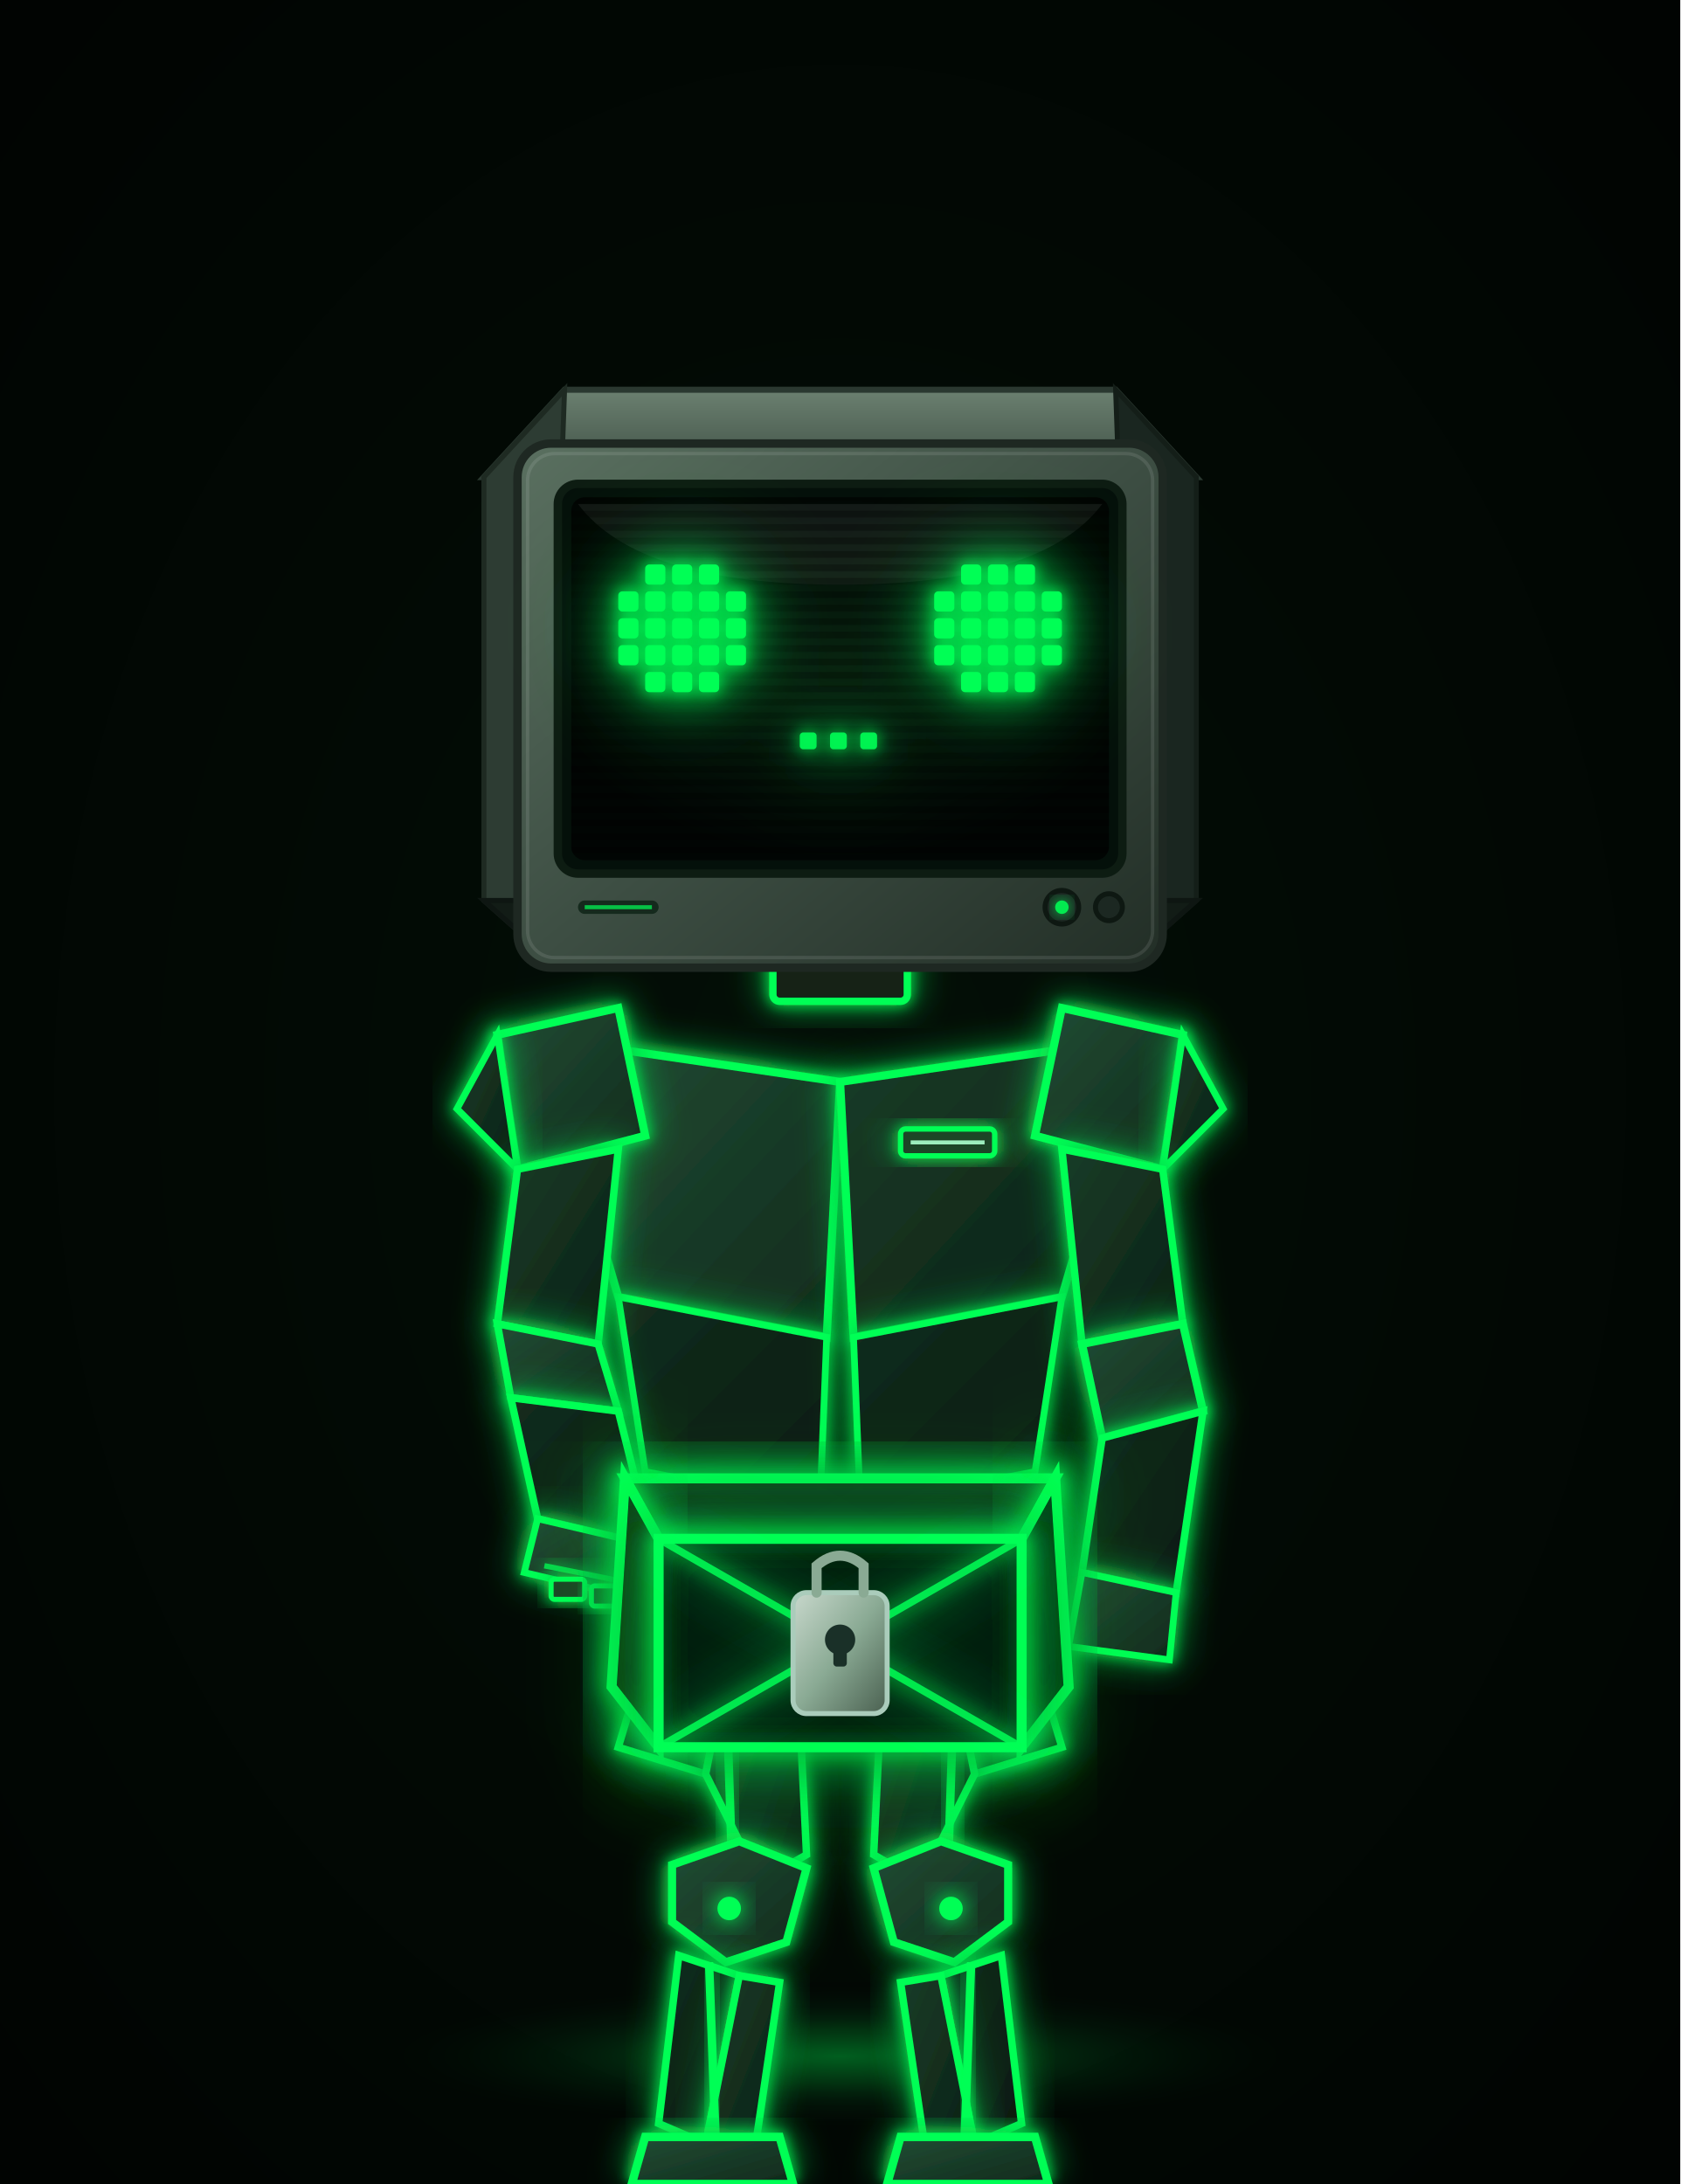
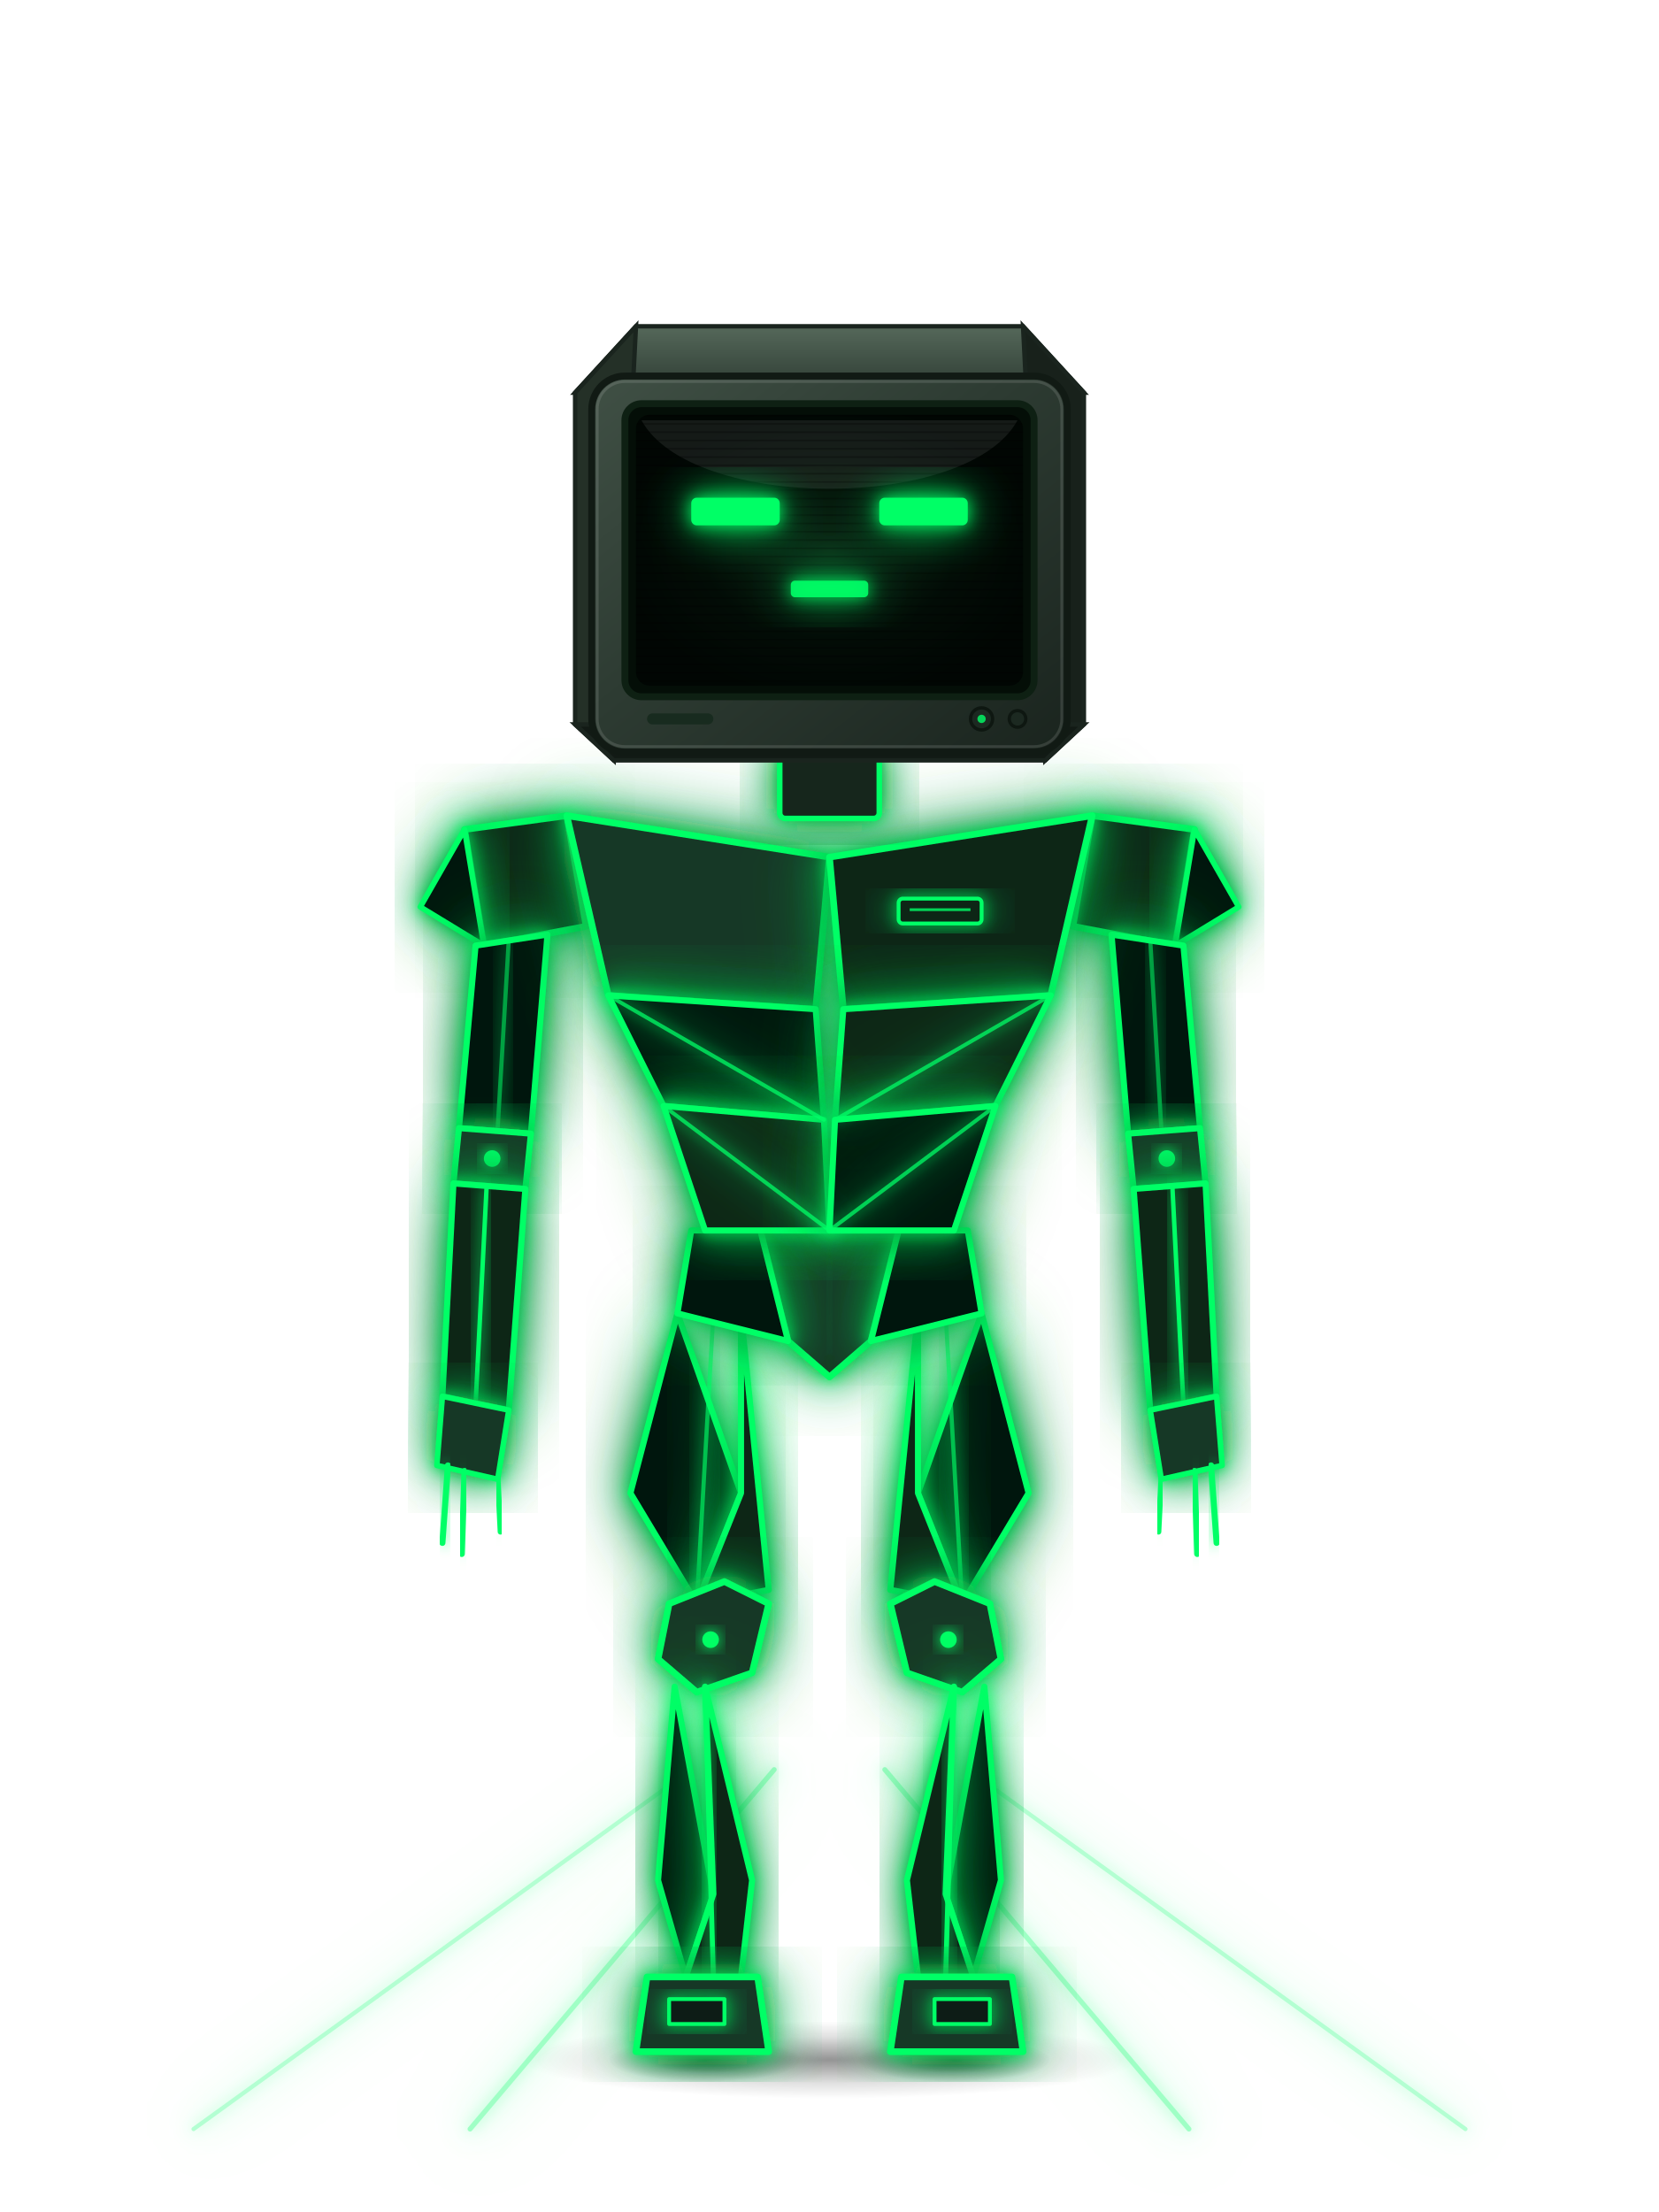
- <svg xmlns="http://www.w3.org/2000/svg" viewBox="0 0 500 650" width="500" height="650">
+ <svg xmlns="http://www.w3.org/2000/svg" viewBox="0 0 600 800" width="100%" height="100%" style="background: transparent;">
  <defs>
-     <filter id="glow-strong" x="-60%" y="-60%" width="220%" height="220%">
-       <feGaussianBlur stdDeviation="3" result="b1" />
-       <feGaussianBlur stdDeviation="7" result="b2" />
-       <feGaussianBlur stdDeviation="14" result="b3" />
+     <filter id="sleek-neon" x="-40%" y="-40%" width="180%" height="180%">
+       <feGaussianBlur stdDeviation="2.5" result="blur1" />
+       <feGaussianBlur stdDeviation="6" result="blur2" />
+       <feGaussianBlur stdDeviation="12" result="blur3" />
      <feMerge>
-         <feMergeNode in="b3" />
-         <feMergeNode in="b2" />
-         <feMergeNode in="b1" />
+         <feMergeNode in="blur3" />
+         <feMergeNode in="blur2" />
+         <feMergeNode in="blur1" />
        <feMergeNode in="SourceGraphic" />
      </feMerge>
    </filter>
-     <filter id="glow-med" x="-40%" y="-40%" width="180%" height="180%">
-       <feGaussianBlur stdDeviation="2" result="b1" />
-       <feGaussianBlur stdDeviation="5" result="b2" />
+     <filter id="screen-glow" x="-30%" y="-30%" width="160%" height="160%">
+       <feGaussianBlur stdDeviation="3" result="b1" />
+       <feGaussianBlur stdDeviation="8" result="b2" />
      <feMerge>
        <feMergeNode in="b2" />
        <feMergeNode in="b1" />
        <feMergeNode in="SourceGraphic" />
      </feMerge>
    </filter>
-     <filter id="glow-eye" x="-80%" y="-80%" width="360%" height="360%">
-       <feGaussianBlur stdDeviation="2.5" result="b1" />
-       <feGaussianBlur stdDeviation="6" result="b2" />
-       <feGaussianBlur stdDeviation="12" result="b3" />
-       <feMerge>
-         <feMergeNode in="b3" />
-         <feMergeNode in="b2" />
-         <feMergeNode in="b1" />
-         <feMergeNode in="SourceGraphic" />
-       </feMerge>
-     </filter>
-     <pattern id="scanlines" x="0" y="0" width="1" height="4" patternUnits="userSpaceOnUse">
-       <rect width="1" height="2" fill="rgba(0,0,0,0.5)" />
+     <pattern id="sleek-scanlines" width="100" height="3" patternUnits="userSpaceOnUse">
+       <line x1="0" y1="0" x2="100" y2="0" stroke="rgba(0,0,0,0.45)" stroke-width="1.2" />
    </pattern>
-     <linearGradient id="body-dark" x1="0%" y1="0%" x2="100%" y2="100%">
-       <stop offset="0%" stop-color="#1a3d28" />
-       <stop offset="100%" stop-color="#0a1f14" />
+     <radialGradient id="crt-phosphor" cx="50%" cy="50%" r="55%">
+       <stop offset="0%" stop-color="#0a2a16" />
+       <stop offset="60%" stop-color="#020c06" />
+       <stop offset="100%" stop-color="#010603" />
+     </radialGradient>
+     <linearGradient id="monitor-casing" x1="0%" y1="0%" x2="100%" y2="100%">
+       <stop offset="0%" stop-color="#405045" />
+       <stop offset="45%" stop-color="#2d3b32" />
+       <stop offset="100%" stop-color="#1a241e" />
    </linearGradient>
-     <linearGradient id="body-mid" x1="0%" y1="0%" x2="100%" y2="100%">
-       <stop offset="0%" stop-color="#132e1e" />
-       <stop offset="100%" stop-color="#071a0f" />
+     <linearGradient id="monitor-top-chamfer" x1="0%" y1="0%" x2="0%" y2="100%">
+       <stop offset="0%" stop-color="#55685a" />
+       <stop offset="100%" stop-color="#2d3b32" />
    </linearGradient>
-     <linearGradient id="body-light" x1="0%" y1="0%" x2="100%" y2="100%">
-       <stop offset="0%" stop-color="#224d34" />
-       <stop offset="100%" stop-color="#0f2a1c" />
-     </linearGradient>
-     <linearGradient id="monitor-grad" x1="0%" y1="0%" x2="100%" y2="100%">
-       <stop offset="0%" stop-color="#5a7060" />
-       <stop offset="50%" stop-color="#3d4e43" />
-       <stop offset="100%" stop-color="#222e26" />
-     </linearGradient>
-     <linearGradient id="monitor-top" x1="0%" y1="0%" x2="0%" y2="100%">
-       <stop offset="0%" stop-color="#6b8070" />
-       <stop offset="100%" stop-color="#3d4e43" />
-     </linearGradient>
-     <radialGradient id="screen-bg" cx="50%" cy="45%" r="55%">
-       <stop offset="0%" stop-color="#082010" />
-       <stop offset="60%" stop-color="#030e08" />
-       <stop offset="100%" stop-color="#010503" />
-     </radialGradient>
-     <radialGradient id="floor-glow" cx="50%" cy="50%" r="50%">
-       <stop offset="0%" stop-color="rgba(0,255,80,0.35)" />
-       <stop offset="50%" stop-color="rgba(0,255,80,0.1)" />
+     <radialGradient id="ground-shadow-grad" cx="50%" cy="50%" r="50%">
+       <stop offset="0%" stop-color="rgba(0,0,0,0.7)" />
+       <stop offset="60%" stop-color="rgba(0,0,0,0.2)" />
      <stop offset="100%" stop-color="rgba(0,0,0,0)" />
    </radialGradient>
-     <linearGradient id="latch-grad" x1="0%" y1="0%" x2="100%" y2="100%">
-       <stop offset="0%" stop-color="#c8d8cc" />
-       <stop offset="50%" stop-color="#8aaa94" />
-       <stop offset="100%" stop-color="#4a6050" />
-     </linearGradient>
  </defs>
-   <rect width="500" height="650" fill="#030f07" />
-   <radialGradient id="vignette" cx="50%" cy="50%" r="70%">
-     <stop offset="0%" stop-color="rgba(0,0,0,0)" />
-     <stop offset="100%" stop-color="rgba(0,0,0,0.75)" />
-   </radialGradient>
-   <rect width="500" height="650" fill="url(#vignette)" />
-   <ellipse cx="250" cy="612" rx="140" ry="22" fill="url(#floor-glow)" />
-   <line x1="90" y1="612" x2="410" y2="612" stroke="#00ff55" stroke-width="1.5" opacity="0.4" filter="url(#glow-med)" />
-   <polygon points="202,460 184,520 210,528 222,468" fill="url(#body-mid)" stroke="#00ff55" stroke-width="2.2" filter="url(#glow-med)" />
-   <polygon points="222,468 210,528 226,560 240,552 236,470" fill="url(#body-dark)" stroke="#00ff55" stroke-width="2.2" filter="url(#glow-med)" />
-   <line x1="215" y1="468" x2="218" y2="560" stroke="#00ff55" stroke-width="2.5" filter="url(#glow-strong)" />
-   <polygon points="200,555 220,548 240,556 234,578 216,584 200,572" fill="url(#body-light)" stroke="#00ff55" stroke-width="2.4" filter="url(#glow-med)" />
-   <circle cx="217" cy="568" r="3.5" fill="#00ff55" filter="url(#glow-strong)" />
-   <polygon points="202,582 196,632 210,638 220,588" fill="url(#body-mid)" stroke="#00ff55" stroke-width="2.2" filter="url(#glow-med)" />
-   <polygon points="220,588 210,638 224,644 232,590" fill="url(#body-dark)" stroke="#00ff55" stroke-width="2.2" filter="url(#glow-med)" />
-   <line x1="211" y1="584" x2="213" y2="638" stroke="#00ff55" stroke-width="2.5" filter="url(#glow-strong)" />
-   <polygon points="192,636 232,636 236,650 188,650" fill="url(#body-light)" stroke="#00ff55" stroke-width="2.5" filter="url(#glow-med)" />
-   <line x1="188" y1="650" x2="236" y2="650" stroke="#00ff55" stroke-width="4" filter="url(#glow-strong)" />
-   <polygon points="298,460 316,520 290,528 278,468" fill="url(#body-mid)" stroke="#00ff55" stroke-width="2.2" filter="url(#glow-med)" />
-   <polygon points="278,468 290,528 274,560 260,552 264,470" fill="url(#body-dark)" stroke="#00ff55" stroke-width="2.2" filter="url(#glow-med)" />
-   <line x1="285" y1="468" x2="282" y2="560" stroke="#00ff55" stroke-width="2.5" filter="url(#glow-strong)" />
-   <polygon points="300,555 280,548 260,556 266,578 284,584 300,572" fill="url(#body-light)" stroke="#00ff55" stroke-width="2.4" filter="url(#glow-med)" />
-   <circle cx="283" cy="568" r="3.5" fill="#00ff55" filter="url(#glow-strong)" />
-   <polygon points="298,582 304,632 290,638 280,588" fill="url(#body-mid)" stroke="#00ff55" stroke-width="2.2" filter="url(#glow-med)" />
-   <polygon points="280,588 290,638 276,644 268,590" fill="url(#body-dark)" stroke="#00ff55" stroke-width="2.2" filter="url(#glow-med)" />
-   <line x1="289" y1="584" x2="287" y2="638" stroke="#00ff55" stroke-width="2.5" filter="url(#glow-strong)" />
-   <polygon points="268,636 308,636 312,650 264,650" fill="url(#body-light)" stroke="#00ff55" stroke-width="2.5" filter="url(#glow-med)" />
-   <line x1="264" y1="650" x2="312" y2="650" stroke="#00ff55" stroke-width="4" filter="url(#glow-strong)" />
-   <polygon points="218,455 282,455 272,480 250,490 228,480" fill="url(#body-light)" stroke="#00ff55" stroke-width="2.2" filter="url(#glow-med)" />
-   <polygon points="202,445 218,455 228,480 194,468" fill="url(#body-dark)" stroke="#00ff55" stroke-width="2" filter="url(#glow-med)" />
-   <polygon points="298,445 282,455 272,480 306,468" fill="url(#body-dark)" stroke="#00ff55" stroke-width="2" filter="url(#glow-med)" />
-   <polygon points="168,310 250,322 246,398 184,386 170,338" fill="url(#body-light)" stroke="#00ff55" stroke-width="2.4" filter="url(#glow-med)" />
-   <polygon points="332,310 250,322 254,398 316,386 330,338" fill="url(#body-dark)" stroke="#00ff55" stroke-width="2.4" filter="url(#glow-med)" />
-   <line x1="250" y1="322" x2="250" y2="460" stroke="#00ff55" stroke-width="2.8" filter="url(#glow-strong)" />
-   <rect x="268" y="336" width="28" height="8" rx="1.5" fill="#1a4428" stroke="#00ff55" stroke-width="1.6" filter="url(#glow-med)" />
-   <line x1="271" y1="340" x2="293" y2="340" stroke="#aaffcc" stroke-width="1.2" opacity="0.9" />
-   <polygon points="184,386 246,398 244,448 192,438" fill="url(#body-mid)" stroke="#00ff55" stroke-width="2" filter="url(#glow-med)" />
-   <polygon points="316,386 254,398 256,448 308,438" fill="url(#body-mid)" stroke="#00ff55" stroke-width="2" filter="url(#glow-med)" />
-   <polygon points="148,308 184,300 192,338 154,348" fill="url(#body-light)" stroke="#00ff55" stroke-width="2.4" filter="url(#glow-med)" />
-   <polygon points="148,308 136,330 154,348" fill="url(#body-dark)" stroke="#00ff55" stroke-width="2" filter="url(#glow-med)" />
-   <polygon points="154,348 184,342 178,400 148,394" fill="url(#body-dark)" stroke="#00ff55" stroke-width="2.2" filter="url(#glow-med)" />
-   <polygon points="148,394 178,400 184,420 152,416" fill="url(#body-light)" stroke="#00ff55" stroke-width="2.2" filter="url(#glow-med)" />
-   <polygon points="152,416 184,420 194,460 160,452" fill="url(#body-mid)" stroke="#00ff55" stroke-width="2.2" filter="url(#glow-med)" />
-   <polygon points="160,452 194,460 190,476 156,468" fill="url(#body-light)" stroke="#00ff55" stroke-width="2" filter="url(#glow-med)" />
-   <line x1="162" y1="466" x2="192" y2="472" stroke="#00ff55" stroke-width="1.6" filter="url(#glow-med)" opacity="0.8" />
-   <rect x="164" y="470" width="10" height="6" rx="1" fill="#1a4428" stroke="#00ff55" stroke-width="1.5" filter="url(#glow-med)" />
-   <rect x="176" y="472" width="10" height="6" rx="1" fill="#1a4428" stroke="#00ff55" stroke-width="1.5" filter="url(#glow-med)" />
-   <rect x="188" y="470" width="10" height="6" rx="1" fill="#1a4428" stroke="#00ff55" stroke-width="1.5" filter="url(#glow-med)" />
-   <polygon points="352,308 316,300 308,338 346,348" fill="url(#body-light)" stroke="#00ff55" stroke-width="2.4" filter="url(#glow-med)" />
-   <polygon points="352,308 364,330 346,348" fill="url(#body-dark)" stroke="#00ff55" stroke-width="2" filter="url(#glow-med)" />
-   <polygon points="346,348 316,342 322,400 352,394" fill="url(#body-dark)" stroke="#00ff55" stroke-width="2.2" filter="url(#glow-med)" />
-   <polygon points="352,394 322,400 328,428 358,420" fill="url(#body-light)" stroke="#00ff55" stroke-width="2.4" filter="url(#glow-med)" />
-   <polygon points="358,420 328,428 322,468 350,474" fill="url(#body-mid)" stroke="#00ff55" stroke-width="2.2" filter="url(#glow-med)" />
-   <polygon points="350,474 322,468 318,490 348,494" fill="url(#body-light)" stroke="#00ff55" stroke-width="2" filter="url(#glow-med)" />
-   <line x1="324" y1="488" x2="324" y2="504" stroke="#00ff55" stroke-width="2" filter="url(#glow-med)" />
-   <line x1="332" y1="490" x2="332" y2="508" stroke="#00ff55" stroke-width="2" filter="url(#glow-med)" />
-   <line x1="340" y1="490" x2="340" y2="506" stroke="#00ff55" stroke-width="2" filter="url(#glow-med)" />
-   <polygon points="186,440 314,440 304,458 196,458" fill="rgba(10,30,18,0.9)" stroke="#00ff55" stroke-width="3" filter="url(#glow-strong)" />
-   <polygon points="186,440 196,458 196,520 182,502" fill="rgba(8,25,15,0.95)" stroke="#00ff55" stroke-width="3" filter="url(#glow-strong)" />
-   <polygon points="314,440 304,458 304,520 318,502" fill="rgba(5,18,10,0.95)" stroke="#00ff55" stroke-width="3" filter="url(#glow-strong)" />
-   <polygon points="196,458 304,458 304,520 196,520" fill="rgba(6,22,13,0.9)" stroke="#00ff55" stroke-width="3" filter="url(#glow-strong)" />
-   <line x1="182" y1="502" x2="318" y2="502" stroke="#00ff55" stroke-width="3" filter="url(#glow-strong)" />
-   <line x1="196" y1="458" x2="304" y2="520" stroke="#00ff55" stroke-width="2.2" filter="url(#glow-strong)" opacity="0.9" />
-   <line x1="304" y1="458" x2="196" y2="520" stroke="#00ff55" stroke-width="2.2" filter="url(#glow-strong)" opacity="0.9" />
-   <line x1="250" y1="440" x2="250" y2="520" stroke="#00ff55" stroke-width="2.5" filter="url(#glow-strong)" />
-   <line x1="186" y1="480" x2="314" y2="480" stroke="#00ff55" stroke-width="1.8" filter="url(#glow-strong)" opacity="0.7" />
-   <rect x="236" y="474" width="28" height="36" rx="4" fill="url(#latch-grad)" stroke="#aaccbb" stroke-width="1.5" />
-   <path d="M 243 474 L 243 466 Q 250 460 257 466 L 257 474" fill="none" stroke="#8aaa94" stroke-width="3" stroke-linecap="round" />
-   <circle cx="250" cy="488" r="4.5" fill="#1a3028" />
-   <rect x="248" y="488" width="4" height="8" rx="1" fill="#1a3028" />
-   <rect x="230" y="278" width="40" height="20" rx="2" fill="#122018" stroke="#00ff55" stroke-width="2.2" filter="url(#glow-med)" />
-   <line x1="240" y1="278" x2="240" y2="298" stroke="#00ff55" stroke-width="1.8" filter="url(#glow-med)" />
-   <line x1="250" y1="278" x2="250" y2="298" stroke="#00ff55" stroke-width="1.8" filter="url(#glow-med)" />
-   <line x1="260" y1="278" x2="260" y2="298" stroke="#00ff55" stroke-width="1.8" filter="url(#glow-med)" />
-   <polygon points="168,116 332,116 356,142 144,142" fill="url(#monitor-top)" stroke="#2a3830" stroke-width="1.8" />
-   <polygon points="168,116 144,142 144,268 162,284" fill="#2d3c33" stroke="#1e2a22" stroke-width="1.5" />
-   <polygon points="332,116 356,142 356,268 338,284" fill="#1a2620" stroke="#141e18" stroke-width="1.5" />
-   <polygon points="144,268 162,284 338,284 356,268" fill="#121c16" stroke="#0e1612" stroke-width="1.5" />
-   <rect x="154" y="132" width="192" height="156" rx="10" fill="url(#monitor-grad)" stroke="#1e2822" stroke-width="2.5" />
-   <rect x="157" y="135" width="186" height="150" rx="8" fill="none" stroke="rgba(255,255,255,0.1)" stroke-width="1" />
-   <rect x="166" y="144" width="168" height="116" rx="6" fill="#04100a" stroke="#0d1c12" stroke-width="2.5" />
-   <rect x="170" y="148" width="160" height="108" rx="4" fill="url(#screen-bg)" />
-   <path d="M 172 150 L 328 150 Q 310 174 250 174 Q 190 174 172 150 Z" fill="rgba(255,255,255,0.07)" />
-   <rect x="170" y="148" width="160" height="108" rx="4" fill="url(#scanlines)" opacity="0.6" pointer-events="none" />
-   <g filter="url(#glow-eye)">
-     <rect x="192" y="168" width="6" height="6" rx="1.2" fill="#00ff55" />
-     <rect x="200" y="168" width="6" height="6" rx="1.2" fill="#00ff55" />
-     <rect x="208" y="168" width="6" height="6" rx="1.2" fill="#00ff55" />
-     <rect x="184" y="176" width="6" height="6" rx="1.2" fill="#00ff55" />
-     <rect x="192" y="176" width="6" height="6" rx="1.2" fill="#00ff55" />
-     <rect x="200" y="176" width="6" height="6" rx="1.2" fill="#00ff55" />
-     <rect x="208" y="176" width="6" height="6" rx="1.2" fill="#00ff55" />
-     <rect x="216" y="176" width="6" height="6" rx="1.2" fill="#00ff55" />
-     <rect x="184" y="184" width="6" height="6" rx="1.2" fill="#00ff55" />
-     <rect x="192" y="184" width="6" height="6" rx="1.2" fill="#00ff55" />
-     <rect x="200" y="184" width="6" height="6" rx="1.2" fill="#00ff55" />
-     <rect x="208" y="184" width="6" height="6" rx="1.2" fill="#00ff55" />
-     <rect x="216" y="184" width="6" height="6" rx="1.2" fill="#00ff55" />
-     <rect x="184" y="192" width="6" height="6" rx="1.2" fill="#00ff55" />
-     <rect x="192" y="192" width="6" height="6" rx="1.2" fill="#00ff55" />
-     <rect x="200" y="192" width="6" height="6" rx="1.2" fill="#00ff55" />
-     <rect x="208" y="192" width="6" height="6" rx="1.2" fill="#00ff55" />
-     <rect x="216" y="192" width="6" height="6" rx="1.2" fill="#00ff55" />
-     <rect x="192" y="200" width="6" height="6" rx="1.2" fill="#00ff55" />
-     <rect x="200" y="200" width="6" height="6" rx="1.2" fill="#00ff55" />
-     <rect x="208" y="200" width="6" height="6" rx="1.2" fill="#00ff55" />
-     <rect x="286" y="168" width="6" height="6" rx="1.2" fill="#00ff55" />
-     <rect x="294" y="168" width="6" height="6" rx="1.2" fill="#00ff55" />
-     <rect x="302" y="168" width="6" height="6" rx="1.2" fill="#00ff55" />
-     <rect x="278" y="176" width="6" height="6" rx="1.2" fill="#00ff55" />
-     <rect x="286" y="176" width="6" height="6" rx="1.2" fill="#00ff55" />
-     <rect x="294" y="176" width="6" height="6" rx="1.2" fill="#00ff55" />
-     <rect x="302" y="176" width="6" height="6" rx="1.2" fill="#00ff55" />
-     <rect x="310" y="176" width="6" height="6" rx="1.2" fill="#00ff55" />
-     <rect x="278" y="184" width="6" height="6" rx="1.2" fill="#00ff55" />
-     <rect x="286" y="184" width="6" height="6" rx="1.2" fill="#00ff55" />
-     <rect x="294" y="184" width="6" height="6" rx="1.2" fill="#00ff55" />
-     <rect x="302" y="184" width="6" height="6" rx="1.2" fill="#00ff55" />
-     <rect x="310" y="184" width="6" height="6" rx="1.2" fill="#00ff55" />
-     <rect x="278" y="192" width="6" height="6" rx="1.2" fill="#00ff55" />
-     <rect x="286" y="192" width="6" height="6" rx="1.2" fill="#00ff55" />
-     <rect x="294" y="192" width="6" height="6" rx="1.2" fill="#00ff55" />
-     <rect x="302" y="192" width="6" height="6" rx="1.2" fill="#00ff55" />
-     <rect x="310" y="192" width="6" height="6" rx="1.2" fill="#00ff55" />
-     <rect x="286" y="200" width="6" height="6" rx="1.2" fill="#00ff55" />
-     <rect x="294" y="200" width="6" height="6" rx="1.2" fill="#00ff55" />
-     <rect x="302" y="200" width="6" height="6" rx="1.2" fill="#00ff55" />
-     <rect x="238" y="218" width="5" height="5" rx="1" fill="#00ff55" opacity="0.9" />
-     <rect x="247" y="218" width="5" height="5" rx="1" fill="#00ff55" opacity="0.9" />
-     <rect x="256" y="218" width="5" height="5" rx="1" fill="#00ff55" opacity="0.9" />
+   <style>
+     .wf-glow {
+       stroke: #00ff66;
+       stroke-linecap: round;
+       stroke-linejoin: round;
+       filter: url(#sleek-neon);
+     }
+     .facet {
+       transition: filter 0.2s ease;
+     }
+     .facet:hover {
+       filter: brightness(1.25);
+     }
+   </style>
+   <g id="neon-floor-grid" opacity="0.75">
+     <line x1="50" y1="745" x2="550" y2="745" stroke="#00ff66" stroke-width="2.5" class="wf-glow" />
+     <line x1="90" y1="710" x2="510" y2="710" stroke="#00ff66" stroke-width="1.8" class="wf-glow" opacity="0.6" />
+     <line x1="130" y1="680" x2="470" y2="680" stroke="#00ff66" stroke-width="1.2" class="wf-glow" opacity="0.35" />
+     <line x1="170" y1="655" x2="430" y2="655" stroke="#00ff66" stroke-width="0.8" class="wf-glow" opacity="0.2" />
+     <line x1="70" y1="770" x2="250" y2="640" stroke="#00ff66" stroke-width="1.5" class="wf-glow" opacity="0.4" />
+     <line x1="170" y1="770" x2="280" y2="640" stroke="#00ff66" stroke-width="1.8" class="wf-glow" opacity="0.5" />
+     <line x1="300" y1="770" x2="300" y2="640" stroke="#00ff66" stroke-width="2.2" class="wf-glow" opacity="0.7" />
+     <line x1="430" y1="770" x2="320" y2="640" stroke="#00ff66" stroke-width="1.8" class="wf-glow" opacity="0.5" />
+     <line x1="530" y1="770" x2="350" y2="640" stroke="#00ff66" stroke-width="1.5" class="wf-glow" opacity="0.4" />
  </g>
-   <rect x="172" y="268" width="24" height="4" rx="2" fill="#152a1d" />
-   <line x1="174" y1="270" x2="194" y2="270" stroke="#00ff55" stroke-width="1.2" opacity="0.7" />
-   <circle cx="316" cy="270" r="5" fill="#1c2822" stroke="#0e1812" stroke-width="1.5" />
-   <circle cx="316" cy="270" r="2" fill="#00ff55" filter="url(#glow-med)" opacity="0.9" />
-   <circle cx="330" cy="270" r="4" fill="#1c2822" stroke="#0e1812" stroke-width="1.5" />
+   <ellipse cx="255" cy="745" rx="35" ry="8" fill="url(#ground-shadow-grad)" />
+   <ellipse cx="345" cy="745" rx="35" ry="8" fill="url(#ground-shadow-grad)" />
+   <ellipse cx="300" cy="745" rx="110" ry="14" fill="url(#ground-shadow-grad)" opacity="0.6" />
+   <g id="robot-legs">
+     <polygon points="245,475 228,540 252,580 268,540" fill="#06160e" stroke="#00ff66" stroke-width="2.2" class="wf-glow facet" />
+     <polygon points="268,475 268,540 252,580 278,575" fill="#0c2619" stroke="#00ff66" stroke-width="2.2" class="wf-glow facet" />
+     <line x1="258" y1="475" x2="252" y2="580" stroke="#00ff66" stroke-width="1.5" class="wf-glow" opacity="0.7" />
+     <polygon points="242,580 262,572 278,580 272,605 252,612 238,600" fill="#143825" stroke="#00ff66" stroke-width="2.4" class="wf-glow facet" />
+     <circle cx="257" cy="593" r="3" fill="#00ff66" filter="url(#sleek-neon)" />
+     <polygon points="244,610 238,680 248,715 258,685" fill="#06160e" stroke="#00ff66" stroke-width="2.2" class="wf-glow facet" />
+     <polygon points="255,610 258,685 248,715 268,715 272,680" fill="#0c2619" stroke="#00ff66" stroke-width="2.2" class="wf-glow facet" />
+     <line x1="255" y1="610" x2="258" y2="715" stroke="#00ff66" stroke-width="1.8" class="wf-glow" />
+     <polygon points="234,715 274,715 278,742 230,742" fill="#143825" stroke="#00ff66" stroke-width="2.4" class="wf-glow facet" />
+     <line x1="230" y1="742" x2="278" y2="742" stroke="#00ff66" stroke-width="3.5" class="wf-glow" />
+     <rect x="242" y="723" width="20" height="9" fill="#091f13" stroke="#00ff66" stroke-width="1.4" class="wf-glow" />
+     <polygon points="355,475 372,540 348,580 332,540" fill="#06160e" stroke="#00ff66" stroke-width="2.2" class="wf-glow facet" />
+     <polygon points="332,475 332,540 348,580 322,575" fill="#0c2619" stroke="#00ff66" stroke-width="2.2" class="wf-glow facet" />
+     <line x1="342" y1="475" x2="348" y2="580" stroke="#00ff66" stroke-width="1.5" class="wf-glow" opacity="0.7" />
+     <polygon points="358,580 338,572 322,580 328,605 348,612 362,600" fill="#143825" stroke="#00ff66" stroke-width="2.4" class="wf-glow facet" />
+     <circle cx="343" cy="593" r="3" fill="#00ff66" filter="url(#sleek-neon)" />
+     <polygon points="356,610 362,680 352,715 342,685" fill="#06160e" stroke="#00ff66" stroke-width="2.2" class="wf-glow facet" />
+     <polygon points="345,610 342,685 352,715 332,715 328,680" fill="#0c2619" stroke="#00ff66" stroke-width="2.2" class="wf-glow facet" />
+     <line x1="345" y1="610" x2="342" y2="715" stroke="#00ff66" stroke-width="1.8" class="wf-glow" />
+     <polygon points="326,715 366,715 370,742 322,742" fill="#143825" stroke="#00ff66" stroke-width="2.4" class="wf-glow facet" />
+     <line x1="322" y1="742" x2="370" y2="742" stroke="#00ff66" stroke-width="3.5" class="wf-glow" />
+     <rect x="338" y="723" width="20" height="9" fill="#091f13" stroke="#00ff66" stroke-width="1.4" class="wf-glow" />
+   </g>
+   <g id="robot-pelvis">
+     <polygon points="275,445 325,445 315,485 300,498 285,485" fill="#143825" stroke="#00ff66" stroke-width="2.4" class="wf-glow facet" />
+     <polygon points="250,445 275,445 285,485 245,475" fill="#06160e" stroke="#00ff66" stroke-width="2.2" class="wf-glow facet" />
+     <polygon points="350,445 325,445 315,485 355,475" fill="#06160e" stroke="#00ff66" stroke-width="2.2" class="wf-glow facet" />
+   </g>
+   <g id="robot-arms">
+     <polygon points="168,300 205,295 212,335 175,342" fill="#0c2619" stroke="#00ff66" stroke-width="2.4" class="wf-glow facet" />
+     <polygon points="168,300 152,328 175,342" fill="#06160e" stroke="#00ff66" stroke-width="2" class="wf-glow facet" />
+     <polygon points="172,342 198,338 192,410 166,408" fill="#06160e" stroke="#00ff66" stroke-width="2.2" class="wf-glow facet" />
+     <line x1="184" y1="340" x2="180" y2="408" stroke="#00ff66" stroke-width="1.5" class="wf-glow" opacity="0.6" />
+     <polygon points="166,408 192,410 190,430 164,428" fill="#143825" stroke="#00ff66" stroke-width="2.2" class="wf-glow facet" />
+     <circle cx="178" cy="419" r="3" fill="#00ff66" filter="url(#sleek-neon)" />
+     <polygon points="164,428 190,430 184,510 160,505" fill="#0c2619" stroke="#00ff66" stroke-width="2.2" class="wf-glow facet" />
+     <line x1="176" y1="429" x2="172" y2="508" stroke="#00ff66" stroke-width="1.6" class="wf-glow" />
+     <polygon points="160,505 184,510 180,535 158,530" fill="#143825" stroke="#00ff66" stroke-width="2" class="wf-glow facet" />
+     <line x1="162" y1="530" x2="160" y2="558" stroke="#00ff66" stroke-width="2.2" class="wf-glow" />
+     <line x1="168" y1="532" x2="167" y2="562" stroke="#00ff66" stroke-width="2.2" class="wf-glow" />
+     <line x1="174" y1="533" x2="174" y2="560" stroke="#00ff66" stroke-width="2.2" class="wf-glow" />
+     <line x1="180" y1="534" x2="181" y2="554" stroke="#00ff66" stroke-width="2" class="wf-glow" />
+     <polygon points="432,300 395,295 388,335 425,342" fill="#0c2619" stroke="#00ff66" stroke-width="2.4" class="wf-glow facet" />
+     <polygon points="432,300 448,328 425,342" fill="#06160e" stroke="#00ff66" stroke-width="2" class="wf-glow facet" />
+     <polygon points="428,342 402,338 408,410 434,408" fill="#06160e" stroke="#00ff66" stroke-width="2.2" class="wf-glow facet" />
+     <line x1="416" y1="340" x2="420" y2="408" stroke="#00ff66" stroke-width="1.5" class="wf-glow" opacity="0.6" />
+     <polygon points="434,408 408,410 410,430 436,428" fill="#143825" stroke="#00ff66" stroke-width="2.2" class="wf-glow facet" />
+     <circle cx="422" cy="419" r="3" fill="#00ff66" filter="url(#sleek-neon)" />
+     <polygon points="436,428 410,430 416,510 440,505" fill="#0c2619" stroke="#00ff66" stroke-width="2.2" class="wf-glow facet" />
+     <line x1="424" y1="429" x2="428" y2="508" stroke="#00ff66" stroke-width="1.6" class="wf-glow" />
+     <polygon points="440,505 416,510 420,535 442,530" fill="#143825" stroke="#00ff66" stroke-width="2" class="wf-glow facet" />
+     <line x1="438" y1="530" x2="440" y2="558" stroke="#00ff66" stroke-width="2.2" class="wf-glow" />
+     <line x1="432" y1="532" x2="433" y2="562" stroke="#00ff66" stroke-width="2.2" class="wf-glow" />
+     <line x1="426" y1="533" x2="426" y2="560" stroke="#00ff66" stroke-width="2.2" class="wf-glow" />
+     <line x1="420" y1="534" x2="419" y2="554" stroke="#00ff66" stroke-width="2" class="wf-glow" />
+   </g>
+   <g id="robot-torso">
+     <polygon points="205,295 300,310 295,365 220,360" fill="#143825" stroke="#00ff66" stroke-width="2.4" class="wf-glow facet" />
+     <polygon points="395,295 300,310 305,365 380,360" fill="#0c2619" stroke="#00ff66" stroke-width="2.4" class="wf-glow facet" />
+     <line x1="300" y1="310" x2="300" y2="445" stroke="#00ff66" stroke-width="2.4" class="wf-glow" />
+     <rect x="325" y="325" width="30" height="9" rx="1.5" fill="#0c2617" stroke="#00ff66" stroke-width="1.4" class="wf-glow" />
+     <line x1="329" y1="329" x2="351" y2="329" stroke="#00ff66" stroke-width="1" opacity="0.8" />
+     <polygon points="220,360 295,365 298,405 240,400" fill="#06160e" stroke="#00ff66" stroke-width="2.2" class="wf-glow facet" />
+     <polygon points="380,360 305,365 302,405 360,400" fill="#0c2619" stroke="#00ff66" stroke-width="2.2" class="wf-glow facet" />
+     <polygon points="240,400 298,405 300,445 255,445" fill="#0c2619" stroke="#00ff66" stroke-width="2.2" class="wf-glow facet" />
+     <polygon points="360,400 302,405 300,445 345,445" fill="#06160e" stroke="#00ff66" stroke-width="2.2" class="wf-glow facet" />
+     <line x1="220" y1="360" x2="298" y2="405" stroke="#00ff66" stroke-width="1.4" class="wf-glow" opacity="0.8" />
+     <line x1="380" y1="360" x2="302" y2="405" stroke="#00ff66" stroke-width="1.4" class="wf-glow" opacity="0.8" />
+     <line x1="240" y1="400" x2="300" y2="445" stroke="#00ff66" stroke-width="1.4" class="wf-glow" opacity="0.8" />
+     <line x1="360" y1="400" x2="300" y2="445" stroke="#00ff66" stroke-width="1.4" class="wf-glow" opacity="0.8" />
+   </g>
+   <g id="robot-neck">
+     <rect x="282" y="272" width="36" height="24" rx="2" fill="#13261b" stroke="#00ff66" stroke-width="2" class="wf-glow" />
+     <line x1="282" y1="280" x2="318" y2="280" stroke="#00ff66" stroke-width="1.6" class="wf-glow" />
+     <line x1="282" y1="288" x2="318" y2="288" stroke="#00ff66" stroke-width="1.6" class="wf-glow" />
+   </g>
+   <g id="crt-monitor-head">
+     <polygon points="230,118 370,118 392,142 208,142" fill="url(#monitor-top-chamfer)" stroke="#1a241e" stroke-width="1.6" />
+     <polygon points="230,118 208,142 208,262 222,275" fill="#243027" stroke="#1a241e" stroke-width="1.6" />
+     <polygon points="370,118 392,142 392,262 378,275" fill="#18211b" stroke="#1a241e" stroke-width="1.6" />
+     <polygon points="208,262 222,275 378,275 392,262" fill="#121a15" stroke="#1a241e" stroke-width="1.6" />
+     <rect x="214" y="136" width="172" height="136" rx="12" fill="url(#monitor-casing)" stroke="#111a14" stroke-width="2.5" />
+     <rect x="216" y="138" width="168" height="132" rx="10" fill="none" stroke="rgba(255,255,255,0.12)" stroke-width="1" />
+     <rect x="226" y="146" width="148" height="106" rx="6" fill="#040e07" stroke="#0e2013" stroke-width="2.5" />
+     <rect x="230" y="150" width="140" height="98" rx="5" fill="url(#crt-phosphor)" />
+     <path d="M 232 152 L 368 152 C 350 185, 250 185, 232 152 Z" fill="rgba(255, 255, 255, 0.08)" />
+     <rect x="230" y="150" width="140" height="98" rx="5" fill="url(#sleek-scanlines)" opacity="0.6" pointer-events="none" />
+     <g id="screen-face" filter="url(#screen-glow)">
+       <rect x="250" y="180" width="32" height="10" rx="2" fill="#00ff66" />
+       <rect x="318" y="180" width="32" height="10" rx="2" fill="#00ff66" />
+       <rect x="286" y="210" width="28" height="6" rx="1.5" fill="#00ff66" opacity="0.9" />
+     </g>
+     <rect x="234" y="258" width="24" height="4" rx="2" fill="#182b1f" />
+     <circle cx="355" cy="260" r="4" fill="#1c2921" stroke="#0e1711" stroke-width="1.2" />
+     <circle cx="355" cy="260" r="1.5" fill="#00ff66" opacity="0.8" />
+     <circle cx="368" cy="260" r="3" fill="#1c2921" stroke="#0e1711" stroke-width="1.2" />
+   </g>
</svg>
